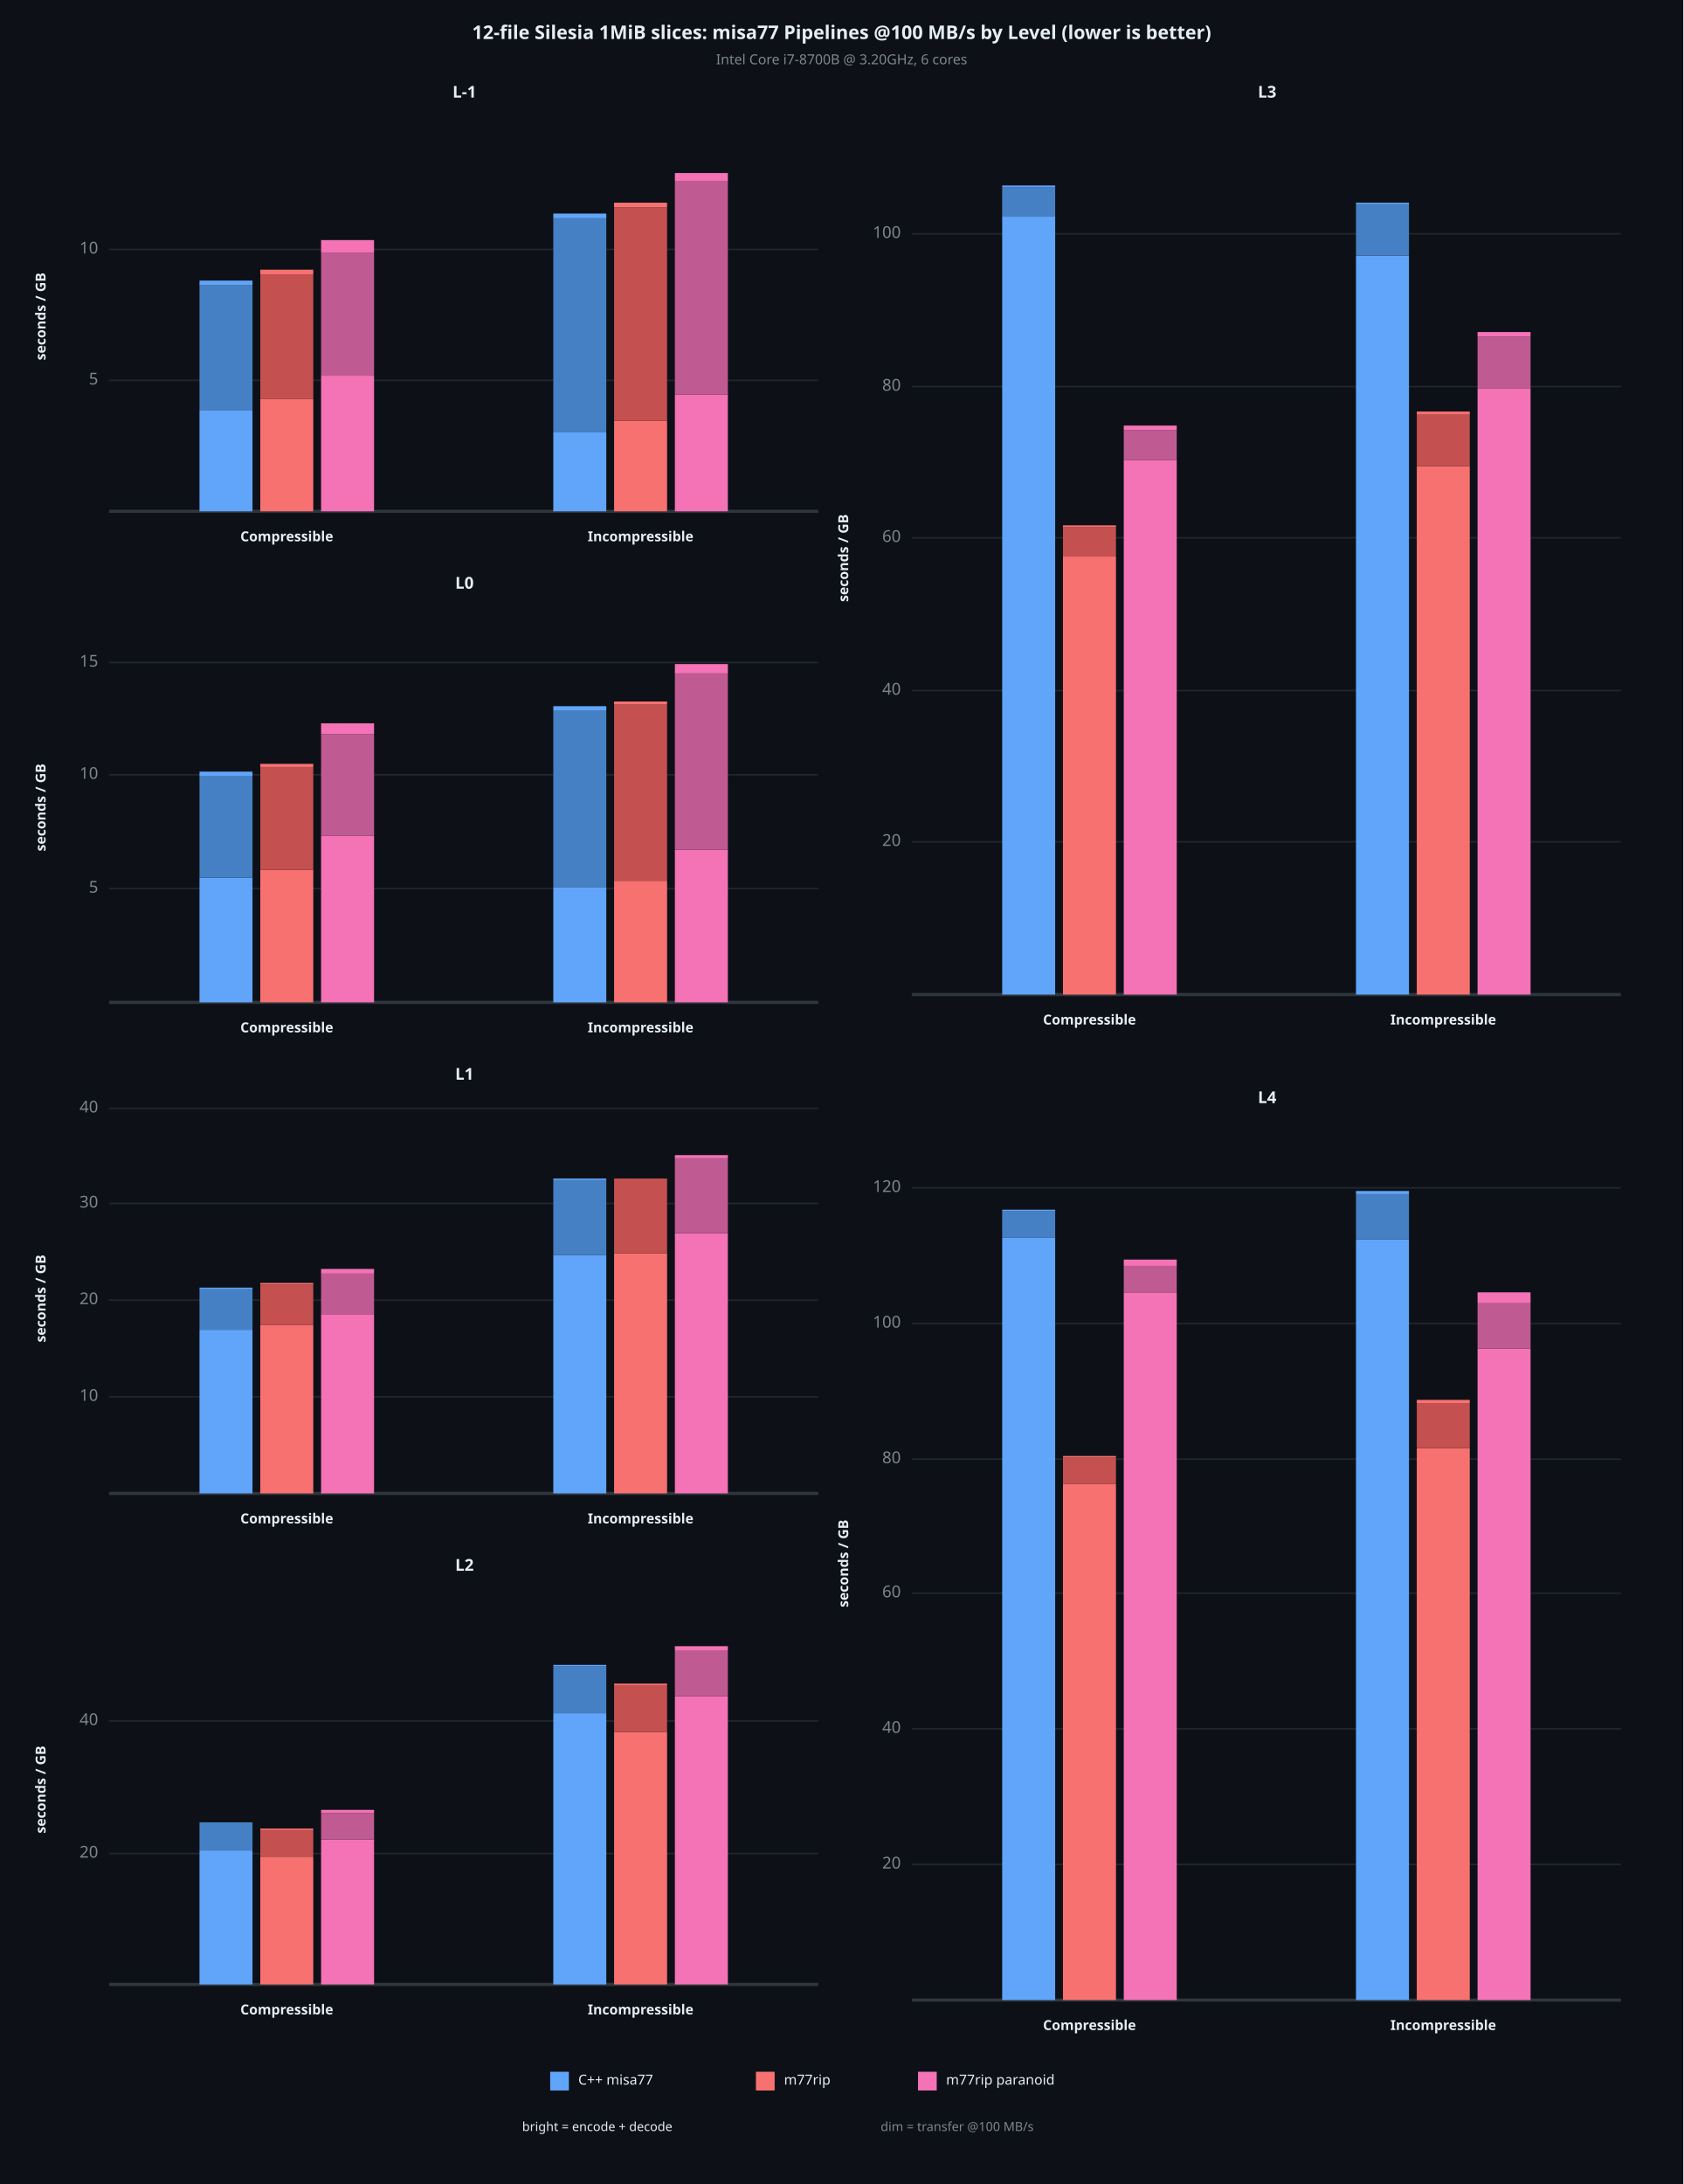
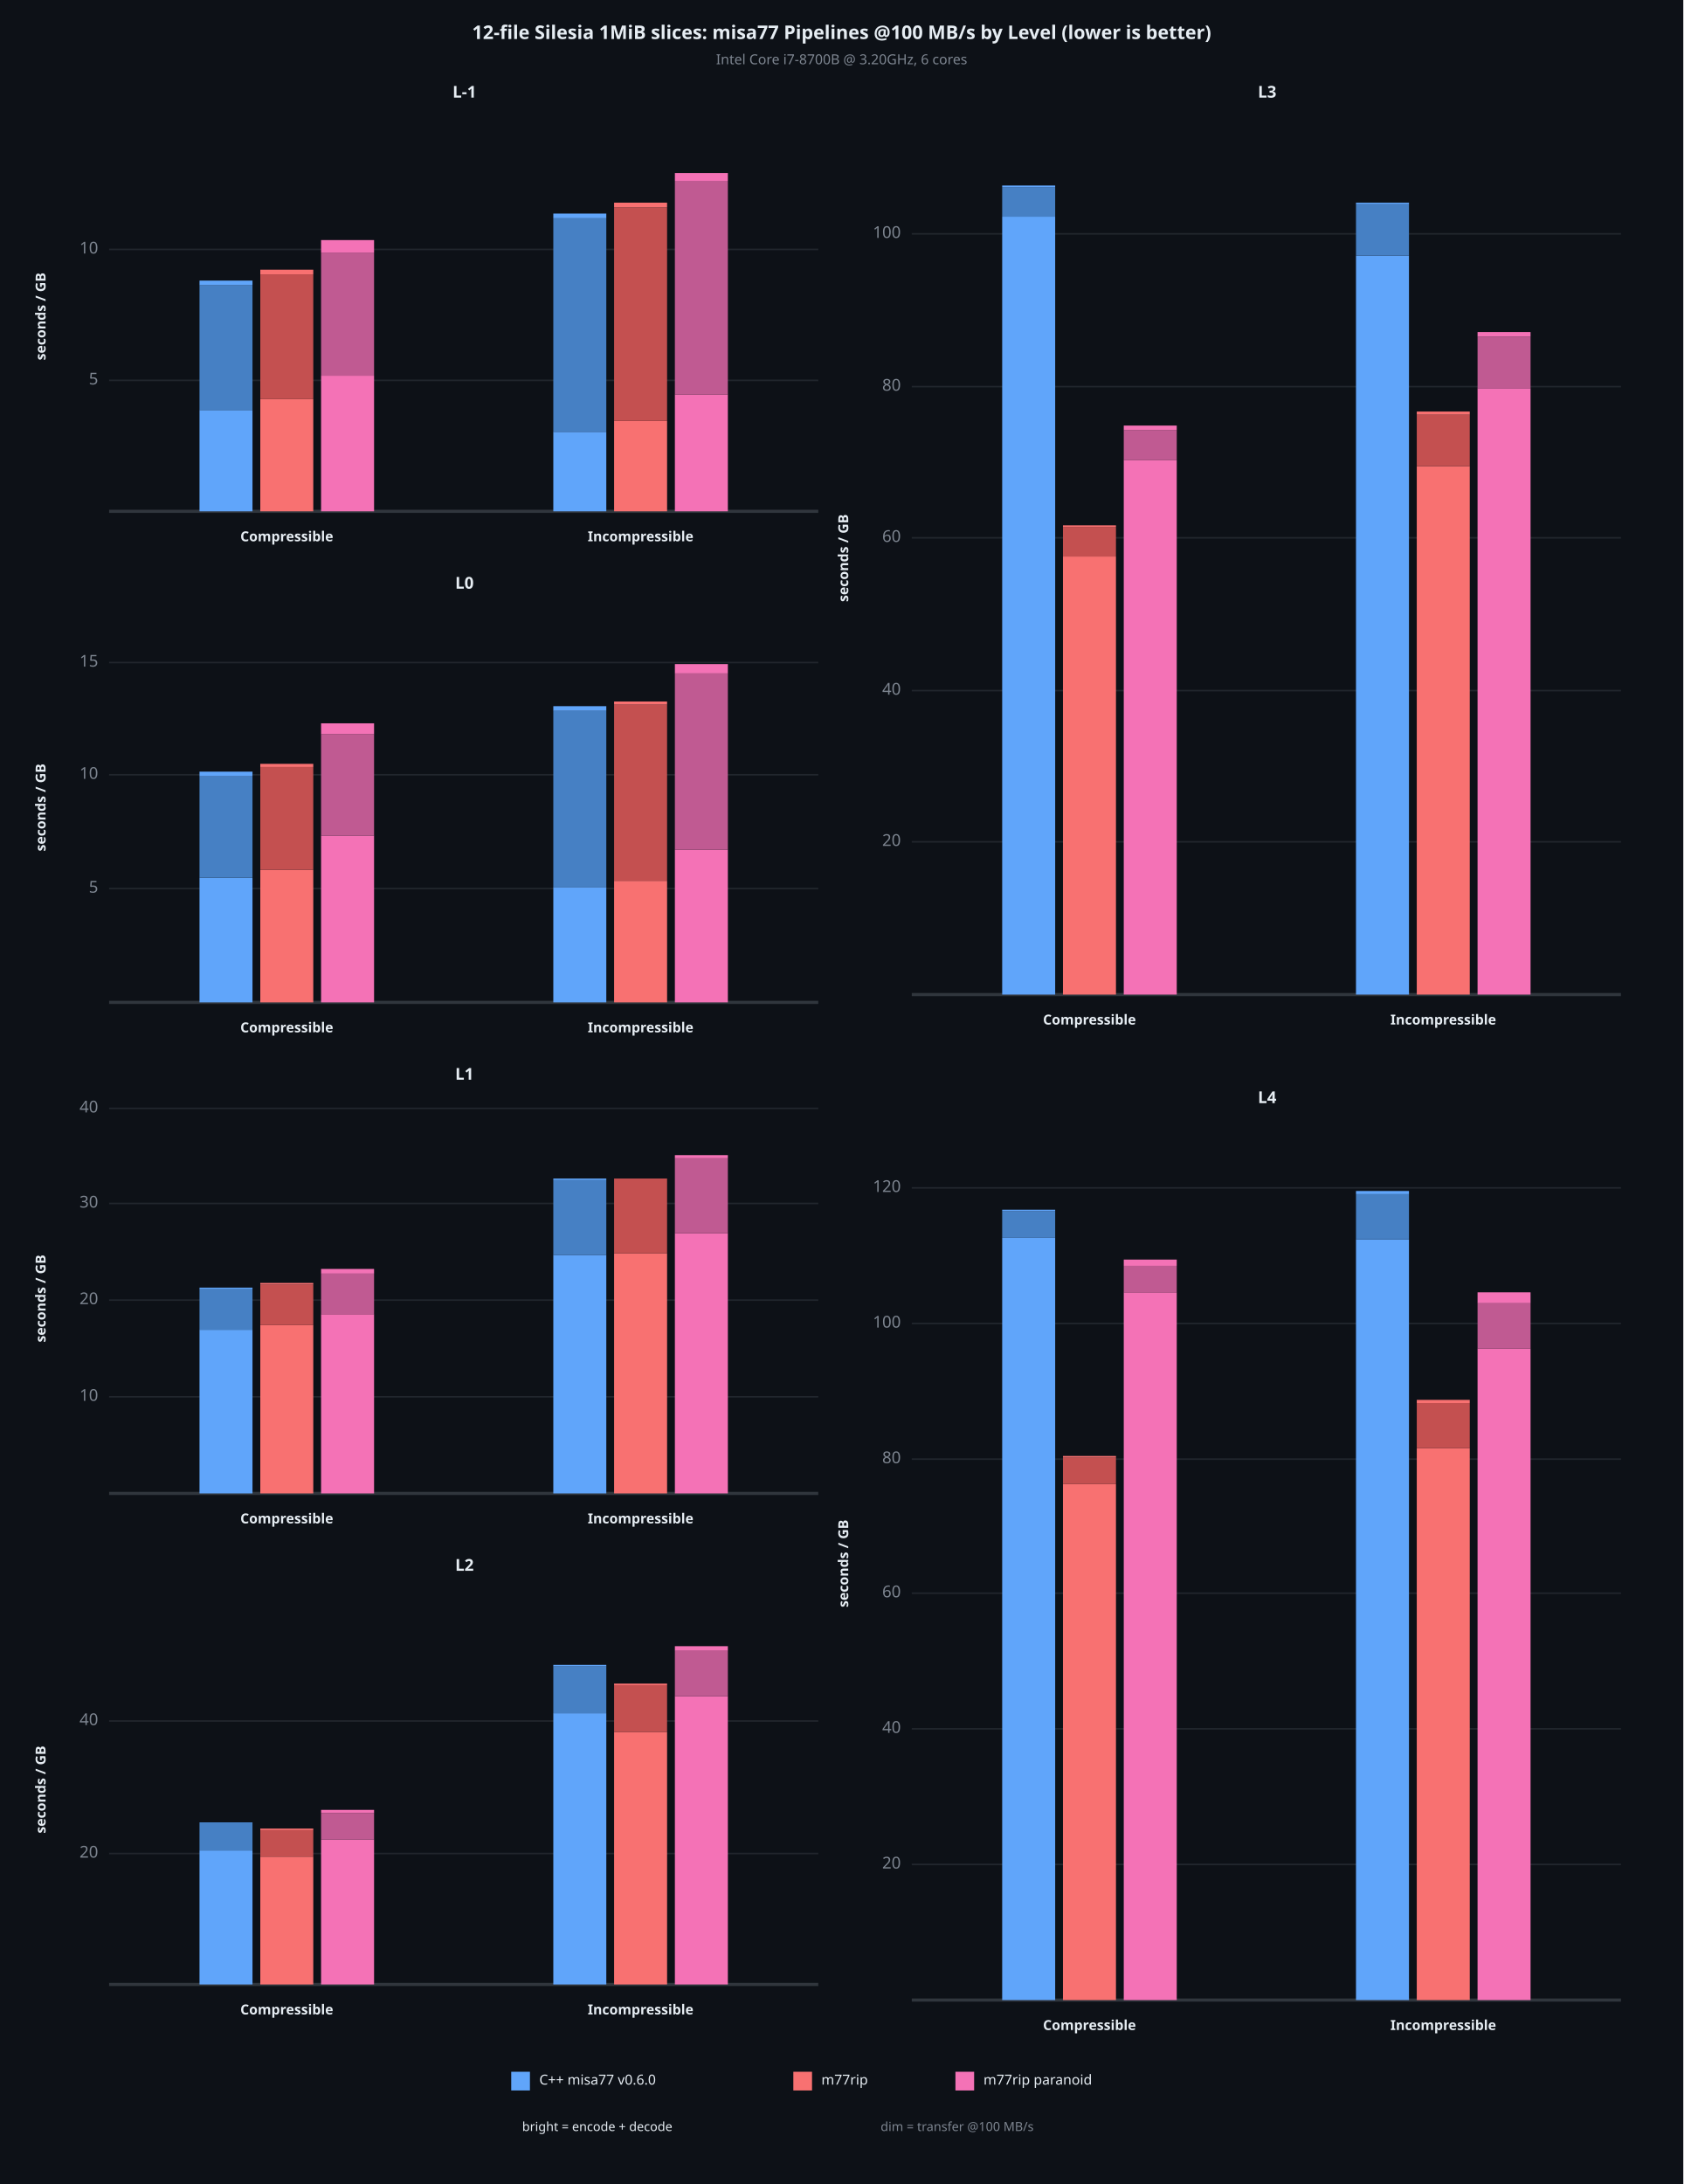
<svg xmlns="http://www.w3.org/2000/svg" viewBox="0 0 1080 1401" font-family="system-ui, -apple-system, sans-serif">
  <rect x="0" y="0" width="1080" height="1401" opacity="1" fill="#0D1117" stroke="none" />
  <text x="540" y="22" dy="0.5ex" text-anchor="middle" font-family="sans-serif" font-size="12.097" opacity="1" fill="#E6EDF3" font-weight="bold">
12-file Silesia 1MiB slices: misa77 Pipelines @100 MB/s by Level (lower is better)
</text>
  <text x="540" y="39" dy="0.5ex" text-anchor="middle" font-family="sans-serif" font-size="8.871" opacity="1" fill="#7D8590">
Intel Core i7-8700B @ 3.20GHz, 6 cores
</text>
  <text x="298" y="60" dy="0.5ex" text-anchor="middle" font-family="sans-serif" font-size="10.484" opacity="1" fill="#E6EDF3" font-weight="bold">
L-1
</text>
  <polyline fill="none" opacity="1" stroke="#21262D" stroke-width="1" points="70,244 525,244 " />
  <text x="63" y="244" dy="0.5ex" text-anchor="end" font-family="sans-serif" font-size="10.484" opacity="1" fill="#7D8590">
5
</text>
  <polyline fill="none" opacity="1" stroke="#21262D" stroke-width="1" points="70,160 525,160 " />
  <text x="63" y="160" dy="0.5ex" text-anchor="end" font-family="sans-serif" font-size="10.484" opacity="1" fill="#7D8590">
10
</text>
  <polyline fill="none" opacity="1" stroke="#30363D" stroke-width="2" points="70,328 525,328 " />
  <text x="27" y="203" dy="0.5ex" text-anchor="middle" font-family="sans-serif" font-size="8.871" opacity="1" fill="#E6EDF3" font-weight="bold" transform="rotate(270, 27, 203)">
seconds / GB
</text>
  <rect x="128" y="263" width="34" height="65" opacity="1" fill="#60A5FA" stroke="none" />
  <rect x="128" y="183" width="34" height="80" opacity="1" fill="#4680C4" stroke="none" />
  <rect x="128" y="180" width="34" height="3" opacity="1" fill="#60A5FA" stroke="none" />
  <rect x="167" y="256" width="34" height="72" opacity="1" fill="#F87171" stroke="none" />
  <rect x="167" y="176" width="34" height="80" opacity="1" fill="#C45050" stroke="none" />
  <rect x="167" y="173" width="34" height="3" opacity="1" fill="#F87171" stroke="none" />
  <rect x="206" y="241" width="34" height="87" opacity="1" fill="#F472B6" stroke="none" />
  <rect x="206" y="162" width="34" height="79" opacity="1" fill="#C05A92" stroke="none" />
  <rect x="206" y="154" width="34" height="8" opacity="1" fill="#F472B6" stroke="none" />
  <text x="184" y="345" dy="0.5ex" text-anchor="middle" font-family="sans-serif" font-size="8.871" opacity="1" fill="#E6EDF3" font-weight="bold">
Compressible
</text>
  <rect x="355" y="277" width="34" height="51" opacity="1" fill="#60A5FA" stroke="none" />
  <rect x="355" y="140" width="34" height="137" opacity="1" fill="#4680C4" stroke="none" />
  <rect x="355" y="137" width="34" height="3" opacity="1" fill="#60A5FA" stroke="none" />
  <rect x="394" y="270" width="34" height="58" opacity="1" fill="#F87171" stroke="none" />
  <rect x="394" y="133" width="34" height="137" opacity="1" fill="#C45050" stroke="none" />
  <rect x="394" y="130" width="34" height="3" opacity="1" fill="#F87171" stroke="none" />
  <rect x="433" y="253" width="34" height="75" opacity="1" fill="#F472B6" stroke="none" />
  <rect x="433" y="116" width="34" height="137" opacity="1" fill="#C05A92" stroke="none" />
  <rect x="433" y="111" width="34" height="5" opacity="1" fill="#F472B6" stroke="none" />
  <text x="411" y="345" dy="0.5ex" text-anchor="middle" font-family="sans-serif" font-size="8.871" opacity="1" fill="#E6EDF3" font-weight="bold">
Incompressible
</text>
  <text x="298" y="375" dy="0.5ex" text-anchor="middle" font-family="sans-serif" font-size="10.484" opacity="1" fill="#E6EDF3" font-weight="bold">
L0
</text>
  <polyline fill="none" opacity="1" stroke="#21262D" stroke-width="1" points="70,570 525,570 " />
  <text x="63" y="570" dy="0.5ex" text-anchor="end" font-family="sans-serif" font-size="10.484" opacity="1" fill="#7D8590">
5
</text>
  <polyline fill="none" opacity="1" stroke="#21262D" stroke-width="1" points="70,497 525,497 " />
  <text x="63" y="497" dy="0.5ex" text-anchor="end" font-family="sans-serif" font-size="10.484" opacity="1" fill="#7D8590">
10
</text>
  <polyline fill="none" opacity="1" stroke="#21262D" stroke-width="1" points="70,425 525,425 " />
  <text x="63" y="425" dy="0.5ex" text-anchor="end" font-family="sans-serif" font-size="10.484" opacity="1" fill="#7D8590">
15
</text>
  <polyline fill="none" opacity="1" stroke="#30363D" stroke-width="2" points="70,643 525,643 " />
  <text x="27" y="518" dy="0.5ex" text-anchor="middle" font-family="sans-serif" font-size="8.871" opacity="1" fill="#E6EDF3" font-weight="bold" transform="rotate(270, 27, 518)">
seconds / GB
</text>
  <rect x="128" y="563" width="34" height="80" opacity="1" fill="#60A5FA" stroke="none" />
  <rect x="128" y="498" width="34" height="65" opacity="1" fill="#4680C4" stroke="none" />
  <rect x="128" y="495" width="34" height="3" opacity="1" fill="#60A5FA" stroke="none" />
  <rect x="167" y="558" width="34" height="85" opacity="1" fill="#F87171" stroke="none" />
  <rect x="167" y="492" width="34" height="66" opacity="1" fill="#C45050" stroke="none" />
  <rect x="167" y="490" width="34" height="2" opacity="1" fill="#F87171" stroke="none" />
  <rect x="206" y="536" width="34" height="107" opacity="1" fill="#F472B6" stroke="none" />
  <rect x="206" y="471" width="34" height="65" opacity="1" fill="#C05A92" stroke="none" />
  <rect x="206" y="464" width="34" height="7" opacity="1" fill="#F472B6" stroke="none" />
  <text x="184" y="660" dy="0.5ex" text-anchor="middle" font-family="sans-serif" font-size="8.871" opacity="1" fill="#E6EDF3" font-weight="bold">
Compressible
</text>
  <rect x="355" y="569" width="34" height="74" opacity="1" fill="#60A5FA" stroke="none" />
  <rect x="355" y="456" width="34" height="113" opacity="1" fill="#4680C4" stroke="none" />
  <rect x="355" y="453" width="34" height="3" opacity="1" fill="#60A5FA" stroke="none" />
  <rect x="394" y="565" width="34" height="78" opacity="1" fill="#F87171" stroke="none" />
  <rect x="394" y="452" width="34" height="113" opacity="1" fill="#C45050" stroke="none" />
  <rect x="394" y="450" width="34" height="2" opacity="1" fill="#F87171" stroke="none" />
  <rect x="433" y="545" width="34" height="98" opacity="1" fill="#F472B6" stroke="none" />
  <rect x="433" y="432" width="34" height="113" opacity="1" fill="#C05A92" stroke="none" />
  <rect x="433" y="426" width="34" height="6" opacity="1" fill="#F472B6" stroke="none" />
  <text x="411" y="660" dy="0.5ex" text-anchor="middle" font-family="sans-serif" font-size="8.871" opacity="1" fill="#E6EDF3" font-weight="bold">
Incompressible
</text>
  <text x="298" y="690" dy="0.5ex" text-anchor="middle" font-family="sans-serif" font-size="10.484" opacity="1" fill="#E6EDF3" font-weight="bold">
L1
</text>
  <polyline fill="none" opacity="1" stroke="#21262D" stroke-width="1" points="70,896 525,896 " />
  <text x="63" y="896" dy="0.5ex" text-anchor="end" font-family="sans-serif" font-size="10.484" opacity="1" fill="#7D8590">
10
</text>
  <polyline fill="none" opacity="1" stroke="#21262D" stroke-width="1" points="70,834 525,834 " />
  <text x="63" y="834" dy="0.5ex" text-anchor="end" font-family="sans-serif" font-size="10.484" opacity="1" fill="#7D8590">
20
</text>
  <polyline fill="none" opacity="1" stroke="#21262D" stroke-width="1" points="70,772 525,772 " />
  <text x="63" y="772" dy="0.5ex" text-anchor="end" font-family="sans-serif" font-size="10.484" opacity="1" fill="#7D8590">
30
</text>
  <polyline fill="none" opacity="1" stroke="#21262D" stroke-width="1" points="70,711 525,711 " />
  <text x="63" y="711" dy="0.5ex" text-anchor="end" font-family="sans-serif" font-size="10.484" opacity="1" fill="#7D8590">
40
</text>
  <polyline fill="none" opacity="1" stroke="#30363D" stroke-width="2" points="70,958 525,958 " />
  <text x="27" y="833" dy="0.5ex" text-anchor="middle" font-family="sans-serif" font-size="8.871" opacity="1" fill="#E6EDF3" font-weight="bold" transform="rotate(270, 27, 833)">
seconds / GB
</text>
  <rect x="128" y="853" width="34" height="105" opacity="1" fill="#60A5FA" stroke="none" />
  <rect x="128" y="827" width="34" height="26" opacity="1" fill="#4680C4" stroke="none" />
  <rect x="128" y="826" width="34" height="1" opacity="1" fill="#60A5FA" stroke="none" />
  <rect x="167" y="850" width="34" height="108" opacity="1" fill="#F87171" stroke="none" />
  <rect x="167" y="824" width="34" height="26" opacity="1" fill="#C45050" stroke="none" />
  <rect x="167" y="823" width="34" height="1" opacity="1" fill="#F87171" stroke="none" />
  <rect x="206" y="843" width="34" height="115" opacity="1" fill="#F472B6" stroke="none" />
  <rect x="206" y="817" width="34" height="26" opacity="1" fill="#C05A92" stroke="none" />
  <rect x="206" y="814" width="34" height="3" opacity="1" fill="#F472B6" stroke="none" />
  <text x="184" y="975" dy="0.5ex" text-anchor="middle" font-family="sans-serif" font-size="8.871" opacity="1" fill="#E6EDF3" font-weight="bold">
Compressible
</text>
  <rect x="355" y="805" width="34" height="153" opacity="1" fill="#60A5FA" stroke="none" />
  <rect x="355" y="757" width="34" height="48" opacity="1" fill="#4680C4" stroke="none" />
  <rect x="355" y="756" width="34" height="1" opacity="1" fill="#60A5FA" stroke="none" />
  <rect x="394" y="804" width="34" height="154" opacity="1" fill="#F87171" stroke="none" />
  <rect x="394" y="756" width="34" height="48" opacity="1" fill="#C45050" stroke="none" />
  <rect x="394" y="756" width="34" height="0" opacity="1" fill="#F87171" stroke="none" />
  <rect x="433" y="791" width="34" height="167" opacity="1" fill="#F472B6" stroke="none" />
  <rect x="433" y="743" width="34" height="48" opacity="1" fill="#C05A92" stroke="none" />
  <rect x="433" y="741" width="34" height="2" opacity="1" fill="#F472B6" stroke="none" />
  <text x="411" y="975" dy="0.5ex" text-anchor="middle" font-family="sans-serif" font-size="8.871" opacity="1" fill="#E6EDF3" font-weight="bold">
Incompressible
</text>
  <text x="298" y="1005" dy="0.5ex" text-anchor="middle" font-family="sans-serif" font-size="10.484" opacity="1" fill="#E6EDF3" font-weight="bold">
L2
</text>
  <polyline fill="none" opacity="1" stroke="#21262D" stroke-width="1" points="70,1189 525,1189 " />
  <text x="63" y="1189" dy="0.5ex" text-anchor="end" font-family="sans-serif" font-size="10.484" opacity="1" fill="#7D8590">
20
</text>
  <polyline fill="none" opacity="1" stroke="#21262D" stroke-width="1" points="70,1104 525,1104 " />
  <text x="63" y="1104" dy="0.5ex" text-anchor="end" font-family="sans-serif" font-size="10.484" opacity="1" fill="#7D8590">
40
</text>
  <polyline fill="none" opacity="1" stroke="#30363D" stroke-width="2" points="70,1273 525,1273 " />
  <text x="27" y="1148" dy="0.5ex" text-anchor="middle" font-family="sans-serif" font-size="8.871" opacity="1" fill="#E6EDF3" font-weight="bold" transform="rotate(270, 27, 1148)">
seconds / GB
</text>
  <rect x="128" y="1187" width="34" height="86" opacity="1" fill="#60A5FA" stroke="none" />
  <rect x="128" y="1169" width="34" height="18" opacity="1" fill="#4680C4" stroke="none" />
  <rect x="128" y="1169" width="34" height="0" opacity="1" fill="#60A5FA" stroke="none" />
  <rect x="167" y="1191" width="34" height="82" opacity="1" fill="#F87171" stroke="none" />
  <rect x="167" y="1174" width="34" height="17" opacity="1" fill="#C45050" stroke="none" />
  <rect x="167" y="1173" width="34" height="1" opacity="1" fill="#F87171" stroke="none" />
  <rect x="206" y="1180" width="34" height="93" opacity="1" fill="#F472B6" stroke="none" />
  <rect x="206" y="1163" width="34" height="17" opacity="1" fill="#C05A92" stroke="none" />
  <rect x="206" y="1161" width="34" height="2" opacity="1" fill="#F472B6" stroke="none" />
  <text x="184" y="1290" dy="0.5ex" text-anchor="middle" font-family="sans-serif" font-size="8.871" opacity="1" fill="#E6EDF3" font-weight="bold">
Compressible
</text>
  <rect x="355" y="1099" width="34" height="174" opacity="1" fill="#60A5FA" stroke="none" />
  <rect x="355" y="1069" width="34" height="30" opacity="1" fill="#4680C4" stroke="none" />
  <rect x="355" y="1068" width="34" height="1" opacity="1" fill="#60A5FA" stroke="none" />
  <rect x="394" y="1111" width="34" height="162" opacity="1" fill="#F87171" stroke="none" />
  <rect x="394" y="1081" width="34" height="30" opacity="1" fill="#C45050" stroke="none" />
  <rect x="394" y="1080" width="34" height="1" opacity="1" fill="#F87171" stroke="none" />
  <rect x="433" y="1088" width="34" height="185" opacity="1" fill="#F472B6" stroke="none" />
  <rect x="433" y="1059" width="34" height="29" opacity="1" fill="#C05A92" stroke="none" />
  <rect x="433" y="1056" width="34" height="3" opacity="1" fill="#F472B6" stroke="none" />
  <text x="411" y="1290" dy="0.5ex" text-anchor="middle" font-family="sans-serif" font-size="8.871" opacity="1" fill="#E6EDF3" font-weight="bold">
Incompressible
</text>
  <text x="813" y="60" dy="0.5ex" text-anchor="middle" font-family="sans-serif" font-size="10.484" opacity="1" fill="#E6EDF3" font-weight="bold">
L3
</text>
  <polyline fill="none" opacity="1" stroke="#21262D" stroke-width="1" points="585,540 1040,540 " />
  <text x="578" y="540" dy="0.5ex" text-anchor="end" font-family="sans-serif" font-size="10.484" opacity="1" fill="#7D8590">
20
</text>
  <polyline fill="none" opacity="1" stroke="#21262D" stroke-width="1" points="585,443 1040,443 " />
  <text x="578" y="443" dy="0.5ex" text-anchor="end" font-family="sans-serif" font-size="10.484" opacity="1" fill="#7D8590">
40
</text>
  <polyline fill="none" opacity="1" stroke="#21262D" stroke-width="1" points="585,345 1040,345 " />
  <text x="578" y="345" dy="0.5ex" text-anchor="end" font-family="sans-serif" font-size="10.484" opacity="1" fill="#7D8590">
60
</text>
  <polyline fill="none" opacity="1" stroke="#21262D" stroke-width="1" points="585,248 1040,248 " />
  <text x="578" y="248" dy="0.5ex" text-anchor="end" font-family="sans-serif" font-size="10.484" opacity="1" fill="#7D8590">
80
</text>
  <polyline fill="none" opacity="1" stroke="#21262D" stroke-width="1" points="585,150 1040,150 " />
  <text x="578" y="150" dy="0.5ex" text-anchor="end" font-family="sans-serif" font-size="10.484" opacity="1" fill="#7D8590">
100
</text>
  <polyline fill="none" opacity="1" stroke="#30363D" stroke-width="2" points="585,638 1040,638 " />
  <text x="542" y="358" dy="0.5ex" text-anchor="middle" font-family="sans-serif" font-size="8.871" opacity="1" fill="#E6EDF3" font-weight="bold" transform="rotate(270, 542, 358)">
seconds / GB
</text>
  <rect x="643" y="139" width="34" height="499" opacity="1" fill="#60A5FA" stroke="none" />
  <rect x="643" y="120" width="34" height="19" opacity="1" fill="#4680C4" stroke="none" />
  <rect x="643" y="119" width="34" height="1" opacity="1" fill="#60A5FA" stroke="none" />
  <rect x="682" y="357" width="34" height="281" opacity="1" fill="#F87171" stroke="none" />
  <rect x="682" y="338" width="34" height="19" opacity="1" fill="#C45050" stroke="none" />
  <rect x="682" y="337" width="34" height="1" opacity="1" fill="#F87171" stroke="none" />
  <rect x="721" y="295" width="34" height="343" opacity="1" fill="#F472B6" stroke="none" />
  <rect x="721" y="276" width="34" height="19" opacity="1" fill="#C05A92" stroke="none" />
  <rect x="721" y="273" width="34" height="3" opacity="1" fill="#F472B6" stroke="none" />
  <text x="699" y="655" dy="0.5ex" text-anchor="middle" font-family="sans-serif" font-size="8.871" opacity="1" fill="#E6EDF3" font-weight="bold">
Compressible
</text>
  <rect x="870" y="164" width="34" height="474" opacity="1" fill="#60A5FA" stroke="none" />
  <rect x="870" y="131" width="34" height="33" opacity="1" fill="#4680C4" stroke="none" />
  <rect x="870" y="130" width="34" height="1" opacity="1" fill="#60A5FA" stroke="none" />
  <rect x="909" y="299" width="34" height="339" opacity="1" fill="#F87171" stroke="none" />
  <rect x="909" y="266" width="34" height="33" opacity="1" fill="#C45050" stroke="none" />
  <rect x="909" y="264" width="34" height="2" opacity="1" fill="#F87171" stroke="none" />
  <rect x="948" y="249" width="34" height="389" opacity="1" fill="#F472B6" stroke="none" />
  <rect x="948" y="216" width="34" height="33" opacity="1" fill="#C05A92" stroke="none" />
  <rect x="948" y="213" width="34" height="3" opacity="1" fill="#F472B6" stroke="none" />
  <text x="926" y="655" dy="0.5ex" text-anchor="middle" font-family="sans-serif" font-size="8.871" opacity="1" fill="#E6EDF3" font-weight="bold">
Incompressible
</text>
  <text x="813" y="705" dy="0.5ex" text-anchor="middle" font-family="sans-serif" font-size="10.484" opacity="1" fill="#E6EDF3" font-weight="bold">
L4
</text>
  <polyline fill="none" opacity="1" stroke="#21262D" stroke-width="1" points="585,1196 1040,1196 " />
  <text x="578" y="1196" dy="0.5ex" text-anchor="end" font-family="sans-serif" font-size="10.484" opacity="1" fill="#7D8590">
20
</text>
  <polyline fill="none" opacity="1" stroke="#21262D" stroke-width="1" points="585,1109 1040,1109 " />
  <text x="578" y="1109" dy="0.5ex" text-anchor="end" font-family="sans-serif" font-size="10.484" opacity="1" fill="#7D8590">
40
</text>
  <polyline fill="none" opacity="1" stroke="#21262D" stroke-width="1" points="585,1022 1040,1022 " />
  <text x="578" y="1022" dy="0.5ex" text-anchor="end" font-family="sans-serif" font-size="10.484" opacity="1" fill="#7D8590">
60
</text>
  <polyline fill="none" opacity="1" stroke="#21262D" stroke-width="1" points="585,936 1040,936 " />
  <text x="578" y="936" dy="0.5ex" text-anchor="end" font-family="sans-serif" font-size="10.484" opacity="1" fill="#7D8590">
80
</text>
  <polyline fill="none" opacity="1" stroke="#21262D" stroke-width="1" points="585,849 1040,849 " />
  <text x="578" y="849" dy="0.5ex" text-anchor="end" font-family="sans-serif" font-size="10.484" opacity="1" fill="#7D8590">
100
</text>
  <polyline fill="none" opacity="1" stroke="#21262D" stroke-width="1" points="585,762 1040,762 " />
  <text x="578" y="762" dy="0.5ex" text-anchor="end" font-family="sans-serif" font-size="10.484" opacity="1" fill="#7D8590">
120
</text>
  <polyline fill="none" opacity="1" stroke="#30363D" stroke-width="2" points="585,1283 1040,1283 " />
  <text x="542" y="1003" dy="0.5ex" text-anchor="middle" font-family="sans-serif" font-size="8.871" opacity="1" fill="#E6EDF3" font-weight="bold" transform="rotate(270, 542, 1003)">
seconds / GB
</text>
  <rect x="643" y="794" width="34" height="489" opacity="1" fill="#60A5FA" stroke="none" />
  <rect x="643" y="777" width="34" height="17" opacity="1" fill="#4680C4" stroke="none" />
  <rect x="643" y="776" width="34" height="1" opacity="1" fill="#60A5FA" stroke="none" />
  <rect x="682" y="952" width="34" height="331" opacity="1" fill="#F87171" stroke="none" />
  <rect x="682" y="935" width="34" height="17" opacity="1" fill="#C45050" stroke="none" />
  <rect x="682" y="934" width="34" height="1" opacity="1" fill="#F87171" stroke="none" />
  <rect x="721" y="829" width="34" height="454" opacity="1" fill="#F472B6" stroke="none" />
  <rect x="721" y="812" width="34" height="17" opacity="1" fill="#C05A92" stroke="none" />
  <rect x="721" y="808" width="34" height="4" opacity="1" fill="#F472B6" stroke="none" />
  <text x="699" y="1300" dy="0.5ex" text-anchor="middle" font-family="sans-serif" font-size="8.871" opacity="1" fill="#E6EDF3" font-weight="bold">
Compressible
</text>
  <rect x="870" y="795" width="34" height="488" opacity="1" fill="#60A5FA" stroke="none" />
  <rect x="870" y="766" width="34" height="29" opacity="1" fill="#4680C4" stroke="none" />
  <rect x="870" y="764" width="34" height="2" opacity="1" fill="#60A5FA" stroke="none" />
  <rect x="909" y="929" width="34" height="354" opacity="1" fill="#F87171" stroke="none" />
  <rect x="909" y="900" width="34" height="29" opacity="1" fill="#C45050" stroke="none" />
  <rect x="909" y="898" width="34" height="2" opacity="1" fill="#F87171" stroke="none" />
  <rect x="948" y="865" width="34" height="418" opacity="1" fill="#F472B6" stroke="none" />
  <rect x="948" y="836" width="34" height="29" opacity="1" fill="#C05A92" stroke="none" />
  <rect x="948" y="829" width="34" height="7" opacity="1" fill="#F472B6" stroke="none" />
  <text x="926" y="1300" dy="0.5ex" text-anchor="middle" font-family="sans-serif" font-size="8.871" opacity="1" fill="#E6EDF3" font-weight="bold">
Incompressible
</text>
-   <rect x="353" y="1329" width="12" height="12" opacity="1" fill="#60A5FA" stroke="none" />
-   <text x="371" y="1335" dy="0.5ex" text-anchor="start" font-family="sans-serif" font-size="8.871" opacity="1" fill="#E6EDF3">
- C++ misa77
- </text>
-   <rect x="485" y="1329" width="12" height="12" opacity="1" fill="#F87171" stroke="none" />
-   <text x="503" y="1335" dy="0.5ex" text-anchor="start" font-family="sans-serif" font-size="8.871" opacity="1" fill="#E6EDF3">
+   <rect x="328" y="1329" width="12" height="12" opacity="1" fill="#60A5FA" stroke="none" />
+   <text x="346" y="1335" dy="0.5ex" text-anchor="start" font-family="sans-serif" font-size="8.871" opacity="1" fill="#E6EDF3">
+ C++ misa77 v0.6.0
+ </text>
+   <rect x="509" y="1329" width="12" height="12" opacity="1" fill="#F87171" stroke="none" />
+   <text x="527" y="1335" dy="0.5ex" text-anchor="start" font-family="sans-serif" font-size="8.871" opacity="1" fill="#E6EDF3">
m77rip
</text>
-   <rect x="589" y="1329" width="12" height="12" opacity="1" fill="#F472B6" stroke="none" />
-   <text x="607" y="1335" dy="0.5ex" text-anchor="start" font-family="sans-serif" font-size="8.871" opacity="1" fill="#E6EDF3">
+   <rect x="613" y="1329" width="12" height="12" opacity="1" fill="#F472B6" stroke="none" />
+   <text x="631" y="1335" dy="0.5ex" text-anchor="start" font-family="sans-serif" font-size="8.871" opacity="1" fill="#E6EDF3">
m77rip paranoid
</text>
  <text x="335" y="1365" dy="0.5ex" text-anchor="start" font-family="sans-serif" font-size="8.065" opacity="1" fill="#E6EDF3">
bright = encode + decode
</text>
  <text x="565" y="1365" dy="0.5ex" text-anchor="start" font-family="sans-serif" font-size="8.065" opacity="1" fill="#7D8590">
dim = transfer @100 MB/s
</text>
</svg>
